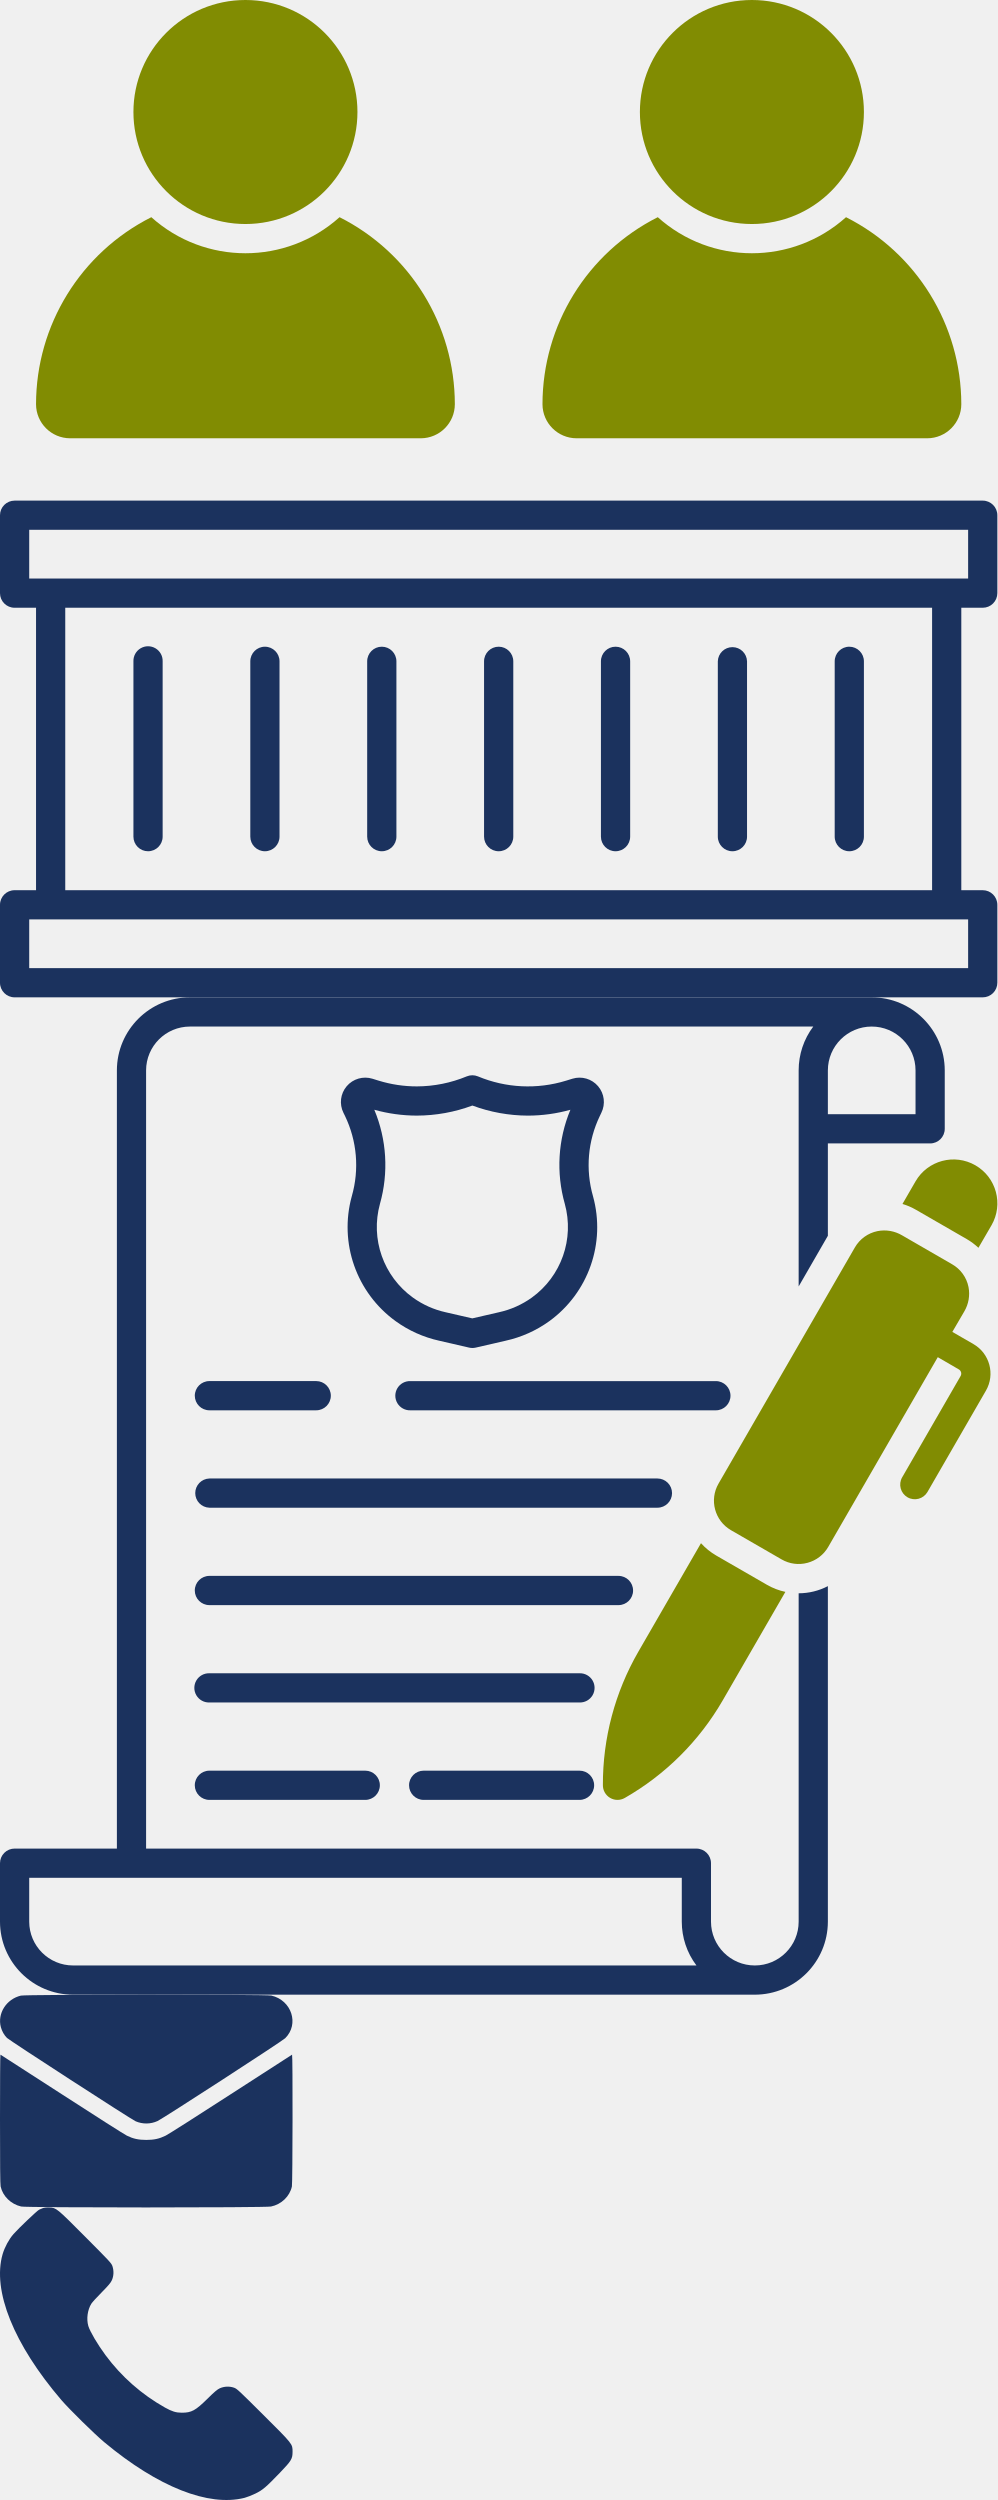
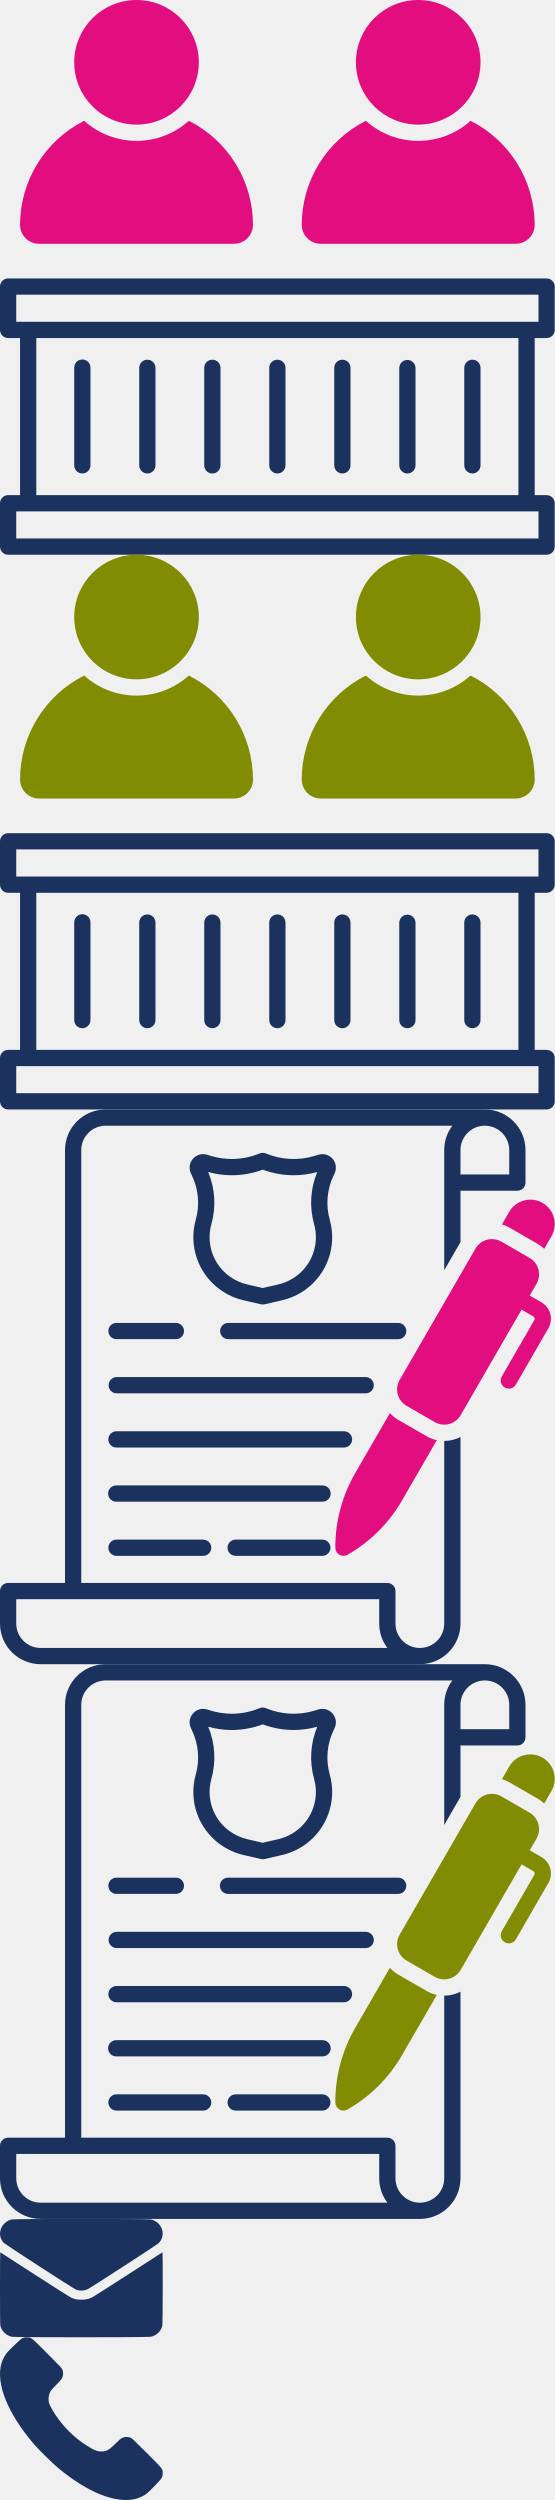
- <svg xmlns="http://www.w3.org/2000/svg" width="75" height="188" viewBox="0 0 75 188">
+ <svg xmlns="http://www.w3.org/2000/svg" width="75" height="338" viewBox="0 0 75 338">
  <svg width="75" height="75" fill="none" viewBox="0 0 75 75" id="about-icon">
+     <g clip-path="url(#ba)">
+       <path d="M56.543 16.846a8.423 8.423 0 1 0 0-16.846 8.423 8.423 0 0 0 0 16.846Z" fill="#E20E7F" />
+       <path d="M43.36 32.959h26.367a2.567 2.567 0 0 0 2.563-2.564 15.765 15.765 0 0 0-8.669-14.062 10.594 10.594 0 0 1-14.156 0 15.765 15.765 0 0 0-8.67 14.063 2.567 2.567 0 0 0 2.564 2.563ZM18.457 16.846a8.423 8.423 0 1 0 0-16.846 8.423 8.423 0 0 0 0 16.846Z" fill="#E20E7F" />
+       <path d="M5.273 32.959h26.368a2.566 2.566 0 0 0 2.563-2.564 15.765 15.765 0 0 0-8.669-14.062 10.594 10.594 0 0 1-14.156 0A15.765 15.765 0 0 0 2.71 30.396a2.567 2.567 0 0 0 2.563 2.563Z" fill="#E20E7F" />
+       <path d="M73.901 45.703A1.098 1.098 0 0 0 75 44.604v-5.859a1.098 1.098 0 0 0-1.099-1.098H1.1A1.098 1.098 0 0 0 0 38.745v5.86a1.098 1.098 0 0 0 1.099 1.098H2.71v21.24H1.099A1.099 1.099 0 0 0 0 68.042v5.86A1.099 1.099 0 0 0 1.099 75H73.9A1.098 1.098 0 0 0 75 73.901v-5.859a1.099 1.099 0 0 0-1.099-1.099H72.29v-21.24h1.611Zm-71.704-5.86h70.606v3.663H2.197v-3.662Zm70.606 32.96H2.197V69.14h70.606v3.662Zm-2.71-5.86H4.907v-21.24h65.186v21.24Z" fill="#1B325E" />
+       <path d="M11.133 64.014a1.099 1.099 0 0 0 1.098-1.099V49.731a1.099 1.099 0 1 0-2.197 0v13.184a1.098 1.098 0 0 0 1.099 1.099ZM19.922 64.014a1.099 1.099 0 0 0 1.098-1.099V49.731a1.098 1.098 0 1 0-2.197 0v13.184a1.099 1.099 0 0 0 1.099 1.099ZM28.71 64.014a1.099 1.099 0 0 0 1.1-1.099V49.731a1.099 1.099 0 0 0-2.198 0v13.184a1.099 1.099 0 0 0 1.099 1.099ZM37.5 64.014a1.099 1.099 0 0 0 1.099-1.099V49.731a1.099 1.099 0 1 0-2.198 0v13.184a1.099 1.099 0 0 0 1.099 1.099ZM46.29 64.014a1.099 1.099 0 0 0 1.098-1.099V49.731a1.099 1.099 0 0 0-2.198 0v13.184a1.099 1.099 0 0 0 1.1 1.099ZM55.078 64.014a1.099 1.099 0 0 0 1.099-1.099V49.731a1.099 1.099 0 0 0-2.197 0v13.184a1.098 1.098 0 0 0 1.098 1.099ZM63.867 64.014a1.099 1.099 0 0 0 1.099-1.099V49.731a1.098 1.098 0 1 0-2.197 0v13.184a1.099 1.099 0 0 0 1.098 1.099Z" fill="#1B325E" />
+     </g>
+     <defs>
+       <clipPath id="ba">
+         <path fill="#fff" d="M0 0h75v75H0z" />
+       </clipPath>
+     </defs>
+   </svg>
+   <svg width="75" height="75" fill="none" viewBox="0 0 75 75" id="about-icon-green" y="75">
    <g clip-path="url(#aa)">
      <path d="M56.543 16.846a8.423 8.423 0 1 0 0-16.846 8.423 8.423 0 0 0 0 16.846Z" fill="#818C02" />
      <path d="M43.36 32.959h26.367a2.567 2.567 0 0 0 2.563-2.564 15.765 15.765 0 0 0-8.669-14.062 10.594 10.594 0 0 1-14.156 0 15.765 15.765 0 0 0-8.67 14.063 2.567 2.567 0 0 0 2.564 2.563ZM18.457 16.846a8.423 8.423 0 1 0 0-16.846 8.423 8.423 0 0 0 0 16.846Z" fill="#818C02" />
      <path d="M5.273 32.959h26.368a2.566 2.566 0 0 0 2.563-2.564 15.765 15.765 0 0 0-8.669-14.062 10.594 10.594 0 0 1-14.156 0A15.765 15.765 0 0 0 2.71 30.396a2.567 2.567 0 0 0 2.563 2.563Z" fill="#818C02" />
      <path d="M73.901 45.703A1.098 1.098 0 0 0 75 44.604v-5.859a1.098 1.098 0 0 0-1.099-1.098H1.1A1.098 1.098 0 0 0 0 38.745v5.86a1.098 1.098 0 0 0 1.099 1.098H2.71v21.24H1.099A1.099 1.099 0 0 0 0 68.042v5.86A1.099 1.099 0 0 0 1.099 75H73.9A1.098 1.098 0 0 0 75 73.901v-5.859a1.099 1.099 0 0 0-1.099-1.099H72.29v-21.24h1.611Zm-71.704-5.86h70.606v3.663H2.197v-3.662Zm70.606 32.96H2.197V69.14h70.606v3.662Zm-2.71-5.86H4.907v-21.24h65.186v21.24Z" fill="#1B325E" />
      <path d="M11.133 64.014a1.099 1.099 0 0 0 1.098-1.099V49.731a1.099 1.099 0 1 0-2.197 0v13.184a1.098 1.098 0 0 0 1.099 1.099ZM19.922 64.014a1.099 1.099 0 0 0 1.098-1.099V49.731a1.098 1.098 0 1 0-2.197 0v13.184a1.099 1.099 0 0 0 1.099 1.099ZM28.71 64.014a1.099 1.099 0 0 0 1.1-1.099V49.731a1.099 1.099 0 0 0-2.198 0v13.184a1.099 1.099 0 0 0 1.099 1.099ZM37.5 64.014a1.099 1.099 0 0 0 1.099-1.099V49.731a1.099 1.099 0 1 0-2.198 0v13.184a1.099 1.099 0 0 0 1.099 1.099ZM46.29 64.014a1.099 1.099 0 0 0 1.098-1.099V49.731a1.099 1.099 0 0 0-2.198 0v13.184a1.099 1.099 0 0 0 1.1 1.099ZM55.078 64.014a1.099 1.099 0 0 0 1.099-1.099V49.731a1.099 1.099 0 0 0-2.197 0v13.184a1.098 1.098 0 0 0 1.098 1.099ZM63.867 64.014a1.099 1.099 0 0 0 1.099-1.099V49.731a1.098 1.098 0 1 0-2.197 0v13.184a1.099 1.099 0 0 0 1.098 1.099Z" fill="#1B325E" />
    </g>
    <defs>
      <clipPath id="aa">
        <path fill="#fff" d="M0 0h75v75H0z" />
      </clipPath>
    </defs>
  </svg>
-   <svg width="75" height="75" fill="none" viewBox="0 0 75 75" id="agree-icon" y="75">
-     <g clip-path="url(#ba)">
+   <svg width="75" height="75" fill="none" viewBox="0 0 75 75" id="agree-icon" y="150">
+     <g clip-path="url(#da)">
+       <path d="m73.203 26.074-1.587-.915.894-1.532a2.637 2.637 0 0 0 .322-1.842 2.545 2.545 0 0 0-1.24-1.717l-3.754-2.17a2.637 2.637 0 0 0-1.84-.32 2.55 2.55 0 0 0-1.712 1.23L54.032 36.57a2.564 2.564 0 0 0 .938 3.5l3.808 2.198a2.546 2.546 0 0 0 1.946.256 2.55 2.55 0 0 0 1.557-1.193l8.24-14.272 1.583.92a.366.366 0 0 1 .133.499l-4.394 7.617a1.098 1.098 0 1 0 1.904 1.099l4.395-7.617a2.565 2.565 0 0 0-.94-3.503ZM73.352 12.633a3.3 3.3 0 0 0-4.504 1.205l-.982 1.7c.355.106.696.253 1.017.439l3.808 2.197c.32.185.618.406.887.66l.983-1.695a3.299 3.299 0 0 0-1.209-4.506ZM45.337 59.234a1.099 1.099 0 0 0 1.645.973c3.06-1.751 5.6-4.282 7.364-7.335l4.714-8.163a4.755 4.755 0 0 1-1.385-.532l-3.808-2.197a4.755 4.755 0 0 1-1.153-.932l-4.712 8.162a19.948 19.948 0 0 0-2.665 10.024Z" fill="#E20E7F" />
+       <path d="M65.552 0h-51.27A5.499 5.499 0 0 0 8.79 5.493v58.52H1.1A1.099 1.099 0 0 0 0 65.114v4.394A5.5 5.5 0 0 0 5.493 75h51.27a5.499 5.499 0 0 0 5.493-5.493v-25.23a4.759 4.759 0 0 1-2.197.538v24.692a3.296 3.296 0 0 1-6.592 0v-4.395a1.099 1.099 0 0 0-1.099-1.098H10.986V5.494a3.3 3.3 0 0 1 3.296-3.297h46.875a5.464 5.464 0 0 0-1.098 3.296V21.74l2.197-3.809v-6.945h7.69a1.099 1.099 0 0 0 1.099-1.098V5.493A5.499 5.499 0 0 0 65.552 0ZM52.368 72.803H5.493a3.298 3.298 0 0 1-3.296-3.296V66.21H51.27v3.296a5.463 5.463 0 0 0 1.102 3.296h-.003Zm16.48-64.014h-6.592V5.493a3.296 3.296 0 1 1 6.592 0V8.79Z" fill="#1B325E" />
+       <path d="M45.22 8.684a1.83 1.83 0 0 0-2.178-2.564l-.475.147a9.754 9.754 0 0 1-6.626-.323 1.094 1.094 0 0 0-.843 0 9.868 9.868 0 0 1-3.75.753 9.754 9.754 0 0 1-2.867-.43l-.475-.147a1.831 1.831 0 0 0-2.178 2.564l.114.23a8.507 8.507 0 0 1 .514 6.038 8.729 8.729 0 0 0 3.294 9.398c.98.71 2.096 1.211 3.278 1.472l2.251.519c.162.037.33.037.492 0l2.252-.519a8.863 8.863 0 0 0 3.277-1.465 8.73 8.73 0 0 0 3.294-9.4 8.508 8.508 0 0 1 .514-6.038l.112-.235Zm-2.748 6.843a6.545 6.545 0 0 1-2.482 7.054c-.74.53-1.58.905-2.47 1.1l-2.003.461-2.006-.461a6.667 6.667 0 0 1-2.456-1.1 6.546 6.546 0 0 1-2.482-7.054 10.762 10.762 0 0 0-.425-7.073c1.041.29 2.116.438 3.197.44a12.08 12.08 0 0 0 4.178-.757c1.335.497 2.749.753 4.174.758 1.08-.002 2.156-.15 3.197-.44a10.762 10.762 0 0 0-.422 7.072ZM54.932 29.957a1.098 1.098 0 0 0-1.099-1.098H30.86a1.098 1.098 0 1 0 0 2.197h22.973a1.099 1.099 0 0 0 1.099-1.099ZM15.747 31.055h8.032a1.099 1.099 0 0 0 0-2.198h-8.032a1.099 1.099 0 0 0 0 2.198ZM50.537 37.282a1.098 1.098 0 0 0-1.099-1.099h-33.69a1.099 1.099 0 0 0 0 2.197h33.69a1.099 1.099 0 0 0 1.1-1.098ZM47.607 44.606a1.098 1.098 0 0 0-1.098-1.099H15.747a1.099 1.099 0 0 0 0 2.198H46.51a1.099 1.099 0 0 0 1.098-1.099ZM43.58 50.83H15.746a1.099 1.099 0 1 0 0 2.197H43.58a1.099 1.099 0 1 0 0-2.197ZM15.747 58.154a1.099 1.099 0 1 0 0 2.198h11.719a1.099 1.099 0 0 0 0-2.198H15.747ZM43.58 58.154H31.86a1.098 1.098 0 1 0 0 2.198h11.72a1.099 1.099 0 0 0 0-2.198Z" fill="#1B325E" />
+     </g>
+     <defs>
+       <clipPath id="da">
+         <path fill="#fff" d="M0 0h75v75H0z" />
+       </clipPath>
+     </defs>
+   </svg>
+   <svg width="75" height="75" fill="none" viewBox="0 0 75 75" id="agree-icon-green" y="225">
+     <g clip-path="url(#ca)">
      <path d="m73.203 26.074-1.587-.915.894-1.532a2.637 2.637 0 0 0 .322-1.842 2.545 2.545 0 0 0-1.24-1.717l-3.754-2.17a2.637 2.637 0 0 0-1.84-.32 2.55 2.55 0 0 0-1.712 1.23L54.032 36.57a2.564 2.564 0 0 0 .938 3.5l3.808 2.198a2.546 2.546 0 0 0 1.946.256 2.55 2.55 0 0 0 1.557-1.193l8.24-14.272 1.583.92a.366.366 0 0 1 .133.499l-4.394 7.617a1.098 1.098 0 1 0 1.904 1.099l4.395-7.617a2.565 2.565 0 0 0-.94-3.503ZM73.352 12.633a3.3 3.3 0 0 0-4.504 1.205l-.982 1.7c.355.106.696.253 1.017.439l3.808 2.197c.32.185.618.406.887.66l.983-1.695a3.299 3.299 0 0 0-1.209-4.506ZM45.337 59.234a1.099 1.099 0 0 0 1.645.973c3.06-1.751 5.6-4.282 7.364-7.335l4.714-8.163a4.755 4.755 0 0 1-1.385-.532l-3.808-2.197a4.755 4.755 0 0 1-1.153-.932l-4.712 8.162a19.948 19.948 0 0 0-2.665 10.024Z" fill="#818C02" />
      <path d="M65.552 0h-51.27A5.499 5.499 0 0 0 8.79 5.493v58.52H1.1A1.099 1.099 0 0 0 0 65.114v4.394A5.5 5.5 0 0 0 5.493 75h51.27a5.499 5.499 0 0 0 5.493-5.493v-25.23a4.759 4.759 0 0 1-2.197.538v24.692a3.296 3.296 0 0 1-6.592 0v-4.395a1.099 1.099 0 0 0-1.099-1.098H10.986V5.494a3.3 3.3 0 0 1 3.296-3.297h46.875a5.464 5.464 0 0 0-1.098 3.296V21.74l2.197-3.809v-6.945h7.69a1.099 1.099 0 0 0 1.099-1.098V5.493A5.499 5.499 0 0 0 65.552 0ZM52.368 72.803H5.493a3.298 3.298 0 0 1-3.296-3.296V66.21H51.27v3.296a5.463 5.463 0 0 0 1.102 3.296h-.003Zm16.48-64.014h-6.592V5.493a3.296 3.296 0 1 1 6.592 0V8.79Z" fill="#1B325E" />
      <path d="M45.22 8.684a1.83 1.83 0 0 0-2.178-2.564l-.475.147a9.754 9.754 0 0 1-6.626-.323 1.094 1.094 0 0 0-.843 0 9.868 9.868 0 0 1-3.75.753 9.754 9.754 0 0 1-2.867-.43l-.475-.147a1.83 1.83 0 0 0-2.178 2.564l.114.23a8.507 8.507 0 0 1 .514 6.038 8.729 8.729 0 0 0 3.294 9.398c.98.71 2.096 1.211 3.278 1.472l2.251.519c.162.037.33.037.492 0l2.252-.519a8.863 8.863 0 0 0 3.277-1.465 8.73 8.73 0 0 0 3.294-9.4 8.508 8.508 0 0 1 .514-6.038l.112-.235Zm-2.748 6.843a6.545 6.545 0 0 1-2.482 7.054c-.74.53-1.58.905-2.47 1.1l-2.003.461-2.006-.461a6.667 6.667 0 0 1-2.456-1.1 6.545 6.545 0 0 1-2.482-7.054 10.762 10.762 0 0 0-.425-7.073c1.041.29 2.116.438 3.197.44a12.08 12.08 0 0 0 4.178-.757c1.335.497 2.749.753 4.174.758 1.08-.002 2.156-.15 3.197-.44a10.762 10.762 0 0 0-.422 7.072ZM54.932 29.957a1.098 1.098 0 0 0-1.099-1.098H30.86a1.099 1.099 0 1 0 0 2.197h22.973a1.099 1.099 0 0 0 1.099-1.099ZM15.747 31.055h8.032a1.099 1.099 0 0 0 0-2.198h-8.032a1.099 1.099 0 0 0 0 2.198ZM50.537 37.282a1.098 1.098 0 0 0-1.099-1.099h-33.69a1.099 1.099 0 0 0 0 2.197h33.69a1.099 1.099 0 0 0 1.1-1.098ZM47.607 44.606a1.098 1.098 0 0 0-1.098-1.099H15.747a1.099 1.099 0 0 0 0 2.198H46.51a1.099 1.099 0 0 0 1.098-1.099ZM43.58 50.83H15.746a1.099 1.099 0 1 0 0 2.197H43.58a1.099 1.099 0 1 0 0-2.197ZM15.747 58.154a1.099 1.099 0 1 0 0 2.198h11.719a1.099 1.099 0 0 0 0-2.198H15.747ZM43.58 58.154H31.86a1.098 1.098 0 1 0 0 2.198h11.72a1.099 1.099 0 0 0 0-2.198Z" fill="#1B325E" />
    </g>
    <defs>
-       <clipPath id="ba">
+       <clipPath id="ca">
        <path fill="#fff" d="M0 0h75v75H0z" />
      </clipPath>
    </defs>
  </svg>
-   <svg width="22" height="16" fill="none" viewBox="0 0 22 16" id="envelop-icon" y="150">
+   <svg width="22" height="16" fill="none" viewBox="0 0 22 16" id="envelop-icon" y="300">
    <path d="M1.572.07C.477.33-.21 1.413.064 2.44c.086.312.245.596.46.812.193.192 9.345 6.125 9.68 6.271a2.03 2.03 0 0 0 1.641-.02c.409-.188 9.376-6.005 9.603-6.23 1.07-1.058.486-2.857-1.044-3.206C20-.025 1.968-.021 1.572.07Z" fill="#1B325E" />
    <path d="M0 9.348c0 3.373.013 4.918.047 5.072.16.733.77 1.332 1.547 1.511.404.092 18.333.092 18.785 0 .781-.158 1.413-.766 1.572-1.511.056-.254.069-9.935.013-9.91-.017.004-2.092 1.345-4.614 2.977-2.523 1.632-4.722 3.035-4.894 3.114-.473.234-.877.321-1.457.321-.58 0-.984-.087-1.456-.32-.172-.08-2.372-1.483-4.894-3.115A831.792 831.792 0 0 0 .034 4.51C.013 4.5 0 6.679 0 9.348Z" fill="#1B325E" />
  </svg>
-   <svg width="22" height="22" fill="none" viewBox="0 0 22 22" id="phone-icon" y="166">
+   <svg width="22" height="22" fill="none" viewBox="0 0 22 22" id="phone-icon" y="316">
    <path d="M3.246.04c-.095.035-.232.091-.306.13-.167.086-1.518 1.376-1.922 1.828-.344.392-.667.99-.822 1.519-.791 2.735.839 6.783 4.418 10.964.615.714 2.482 2.55 3.235 3.179 4.034 3.36 7.833 4.865 10.543 4.177.184-.048.554-.194.813-.319.559-.275.791-.473 1.85-1.574.86-.895.945-1.037.945-1.57 0-.594.035-.55-2.202-2.779-1.85-1.84-1.983-1.97-2.206-2.043a1.478 1.478 0 0 0-1.054.043c-.198.09-.4.258-.942.796-.895.882-1.192 1.045-1.923 1.045-.443 0-.74-.095-1.265-.387a14.219 14.219 0 0 1-4.473-3.94c-.607-.822-1.17-1.781-1.295-2.198-.15-.534-.06-1.205.228-1.67.06-.098.404-.481.77-.847.52-.529.684-.722.774-.92.142-.314.16-.71.043-1.058-.073-.224-.202-.357-2.043-2.207C4.244.032 4.24.028 3.706.002a1.594 1.594 0 0 0-.46.039Z" fill="#1B325E" />
  </svg>
</svg>
